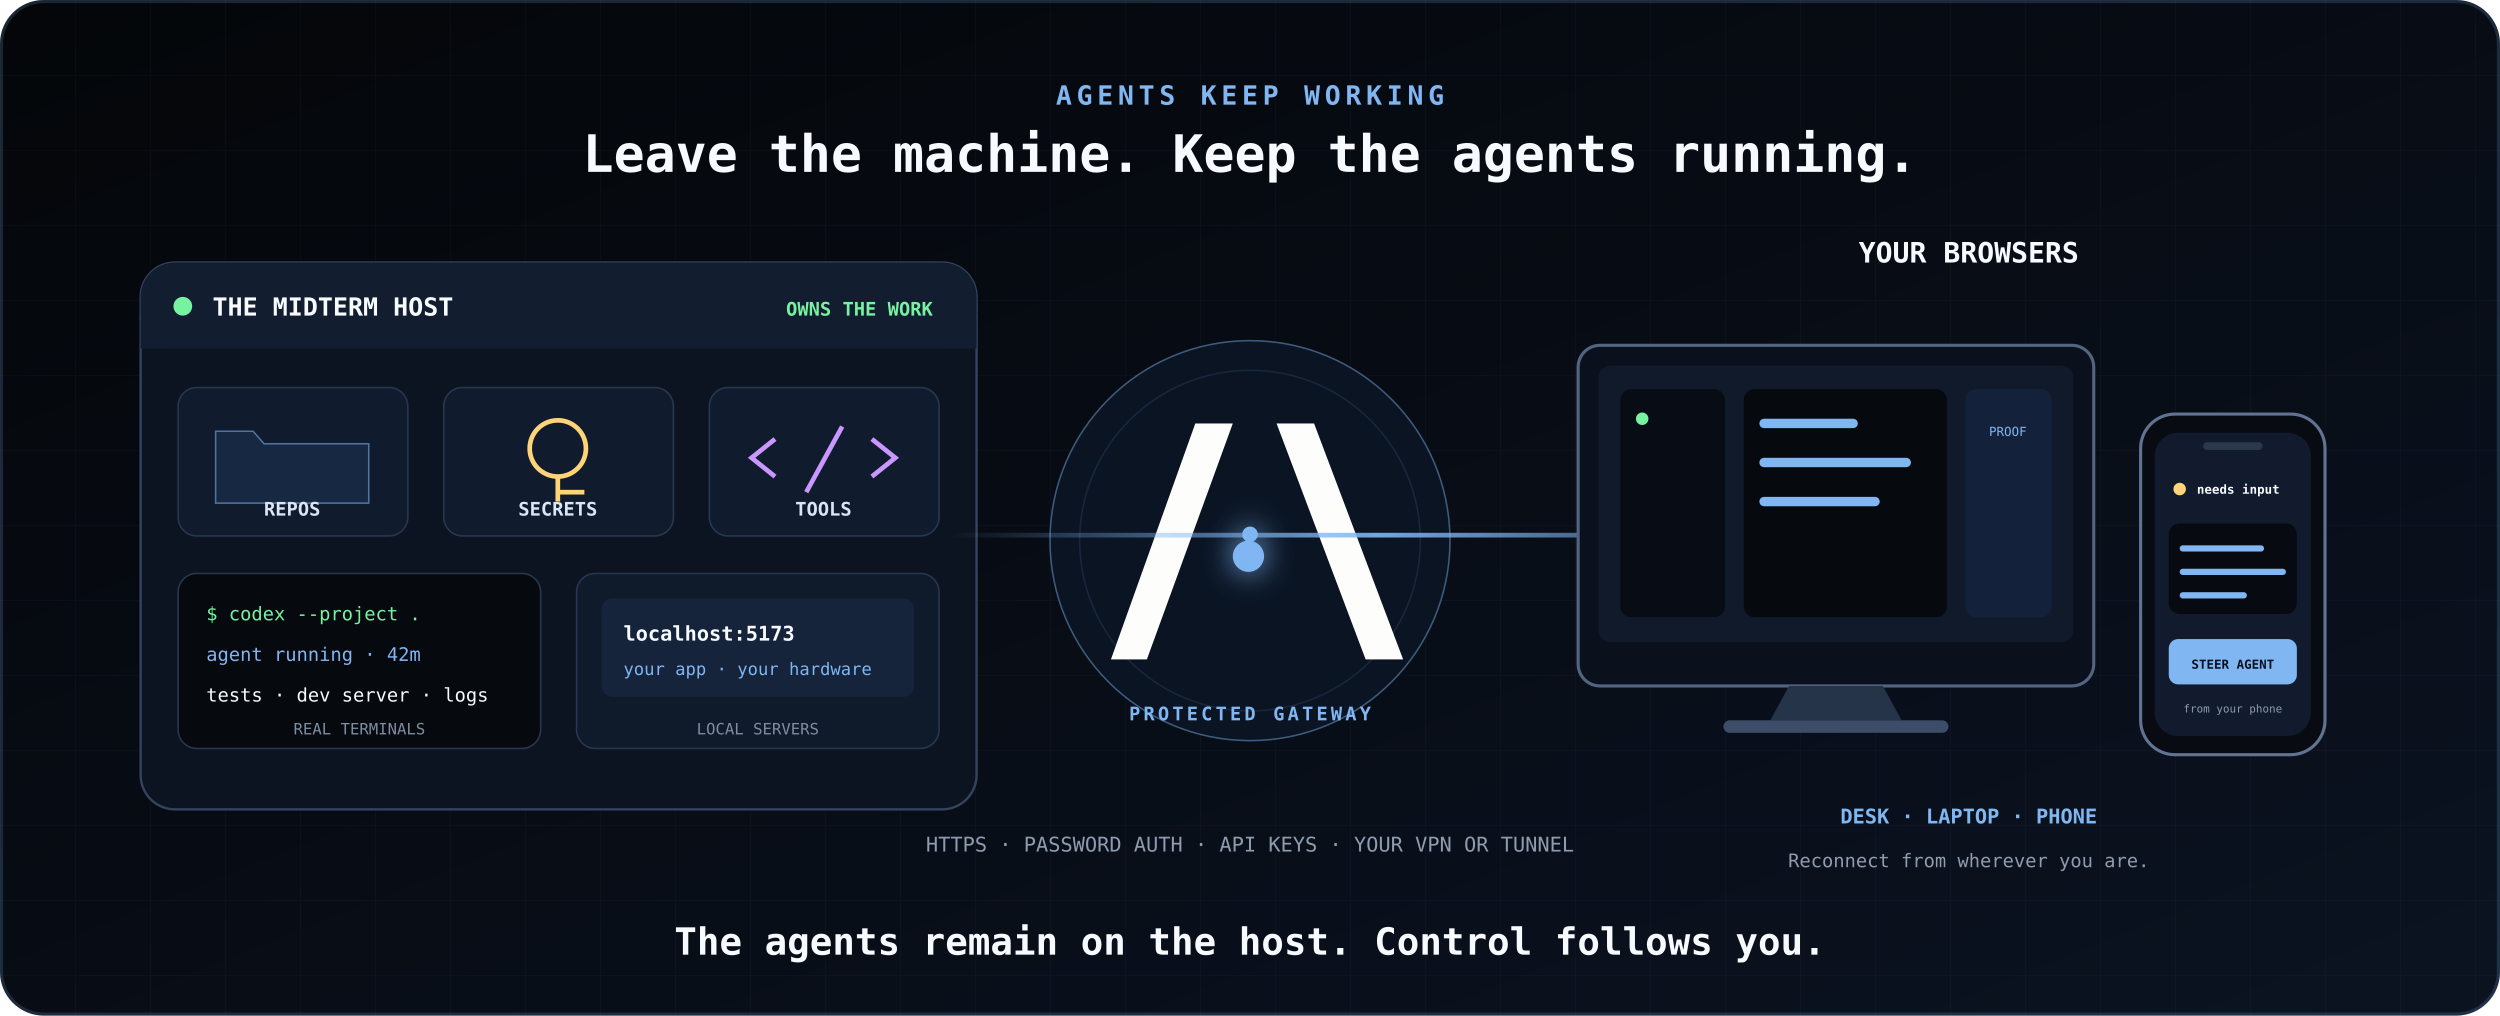
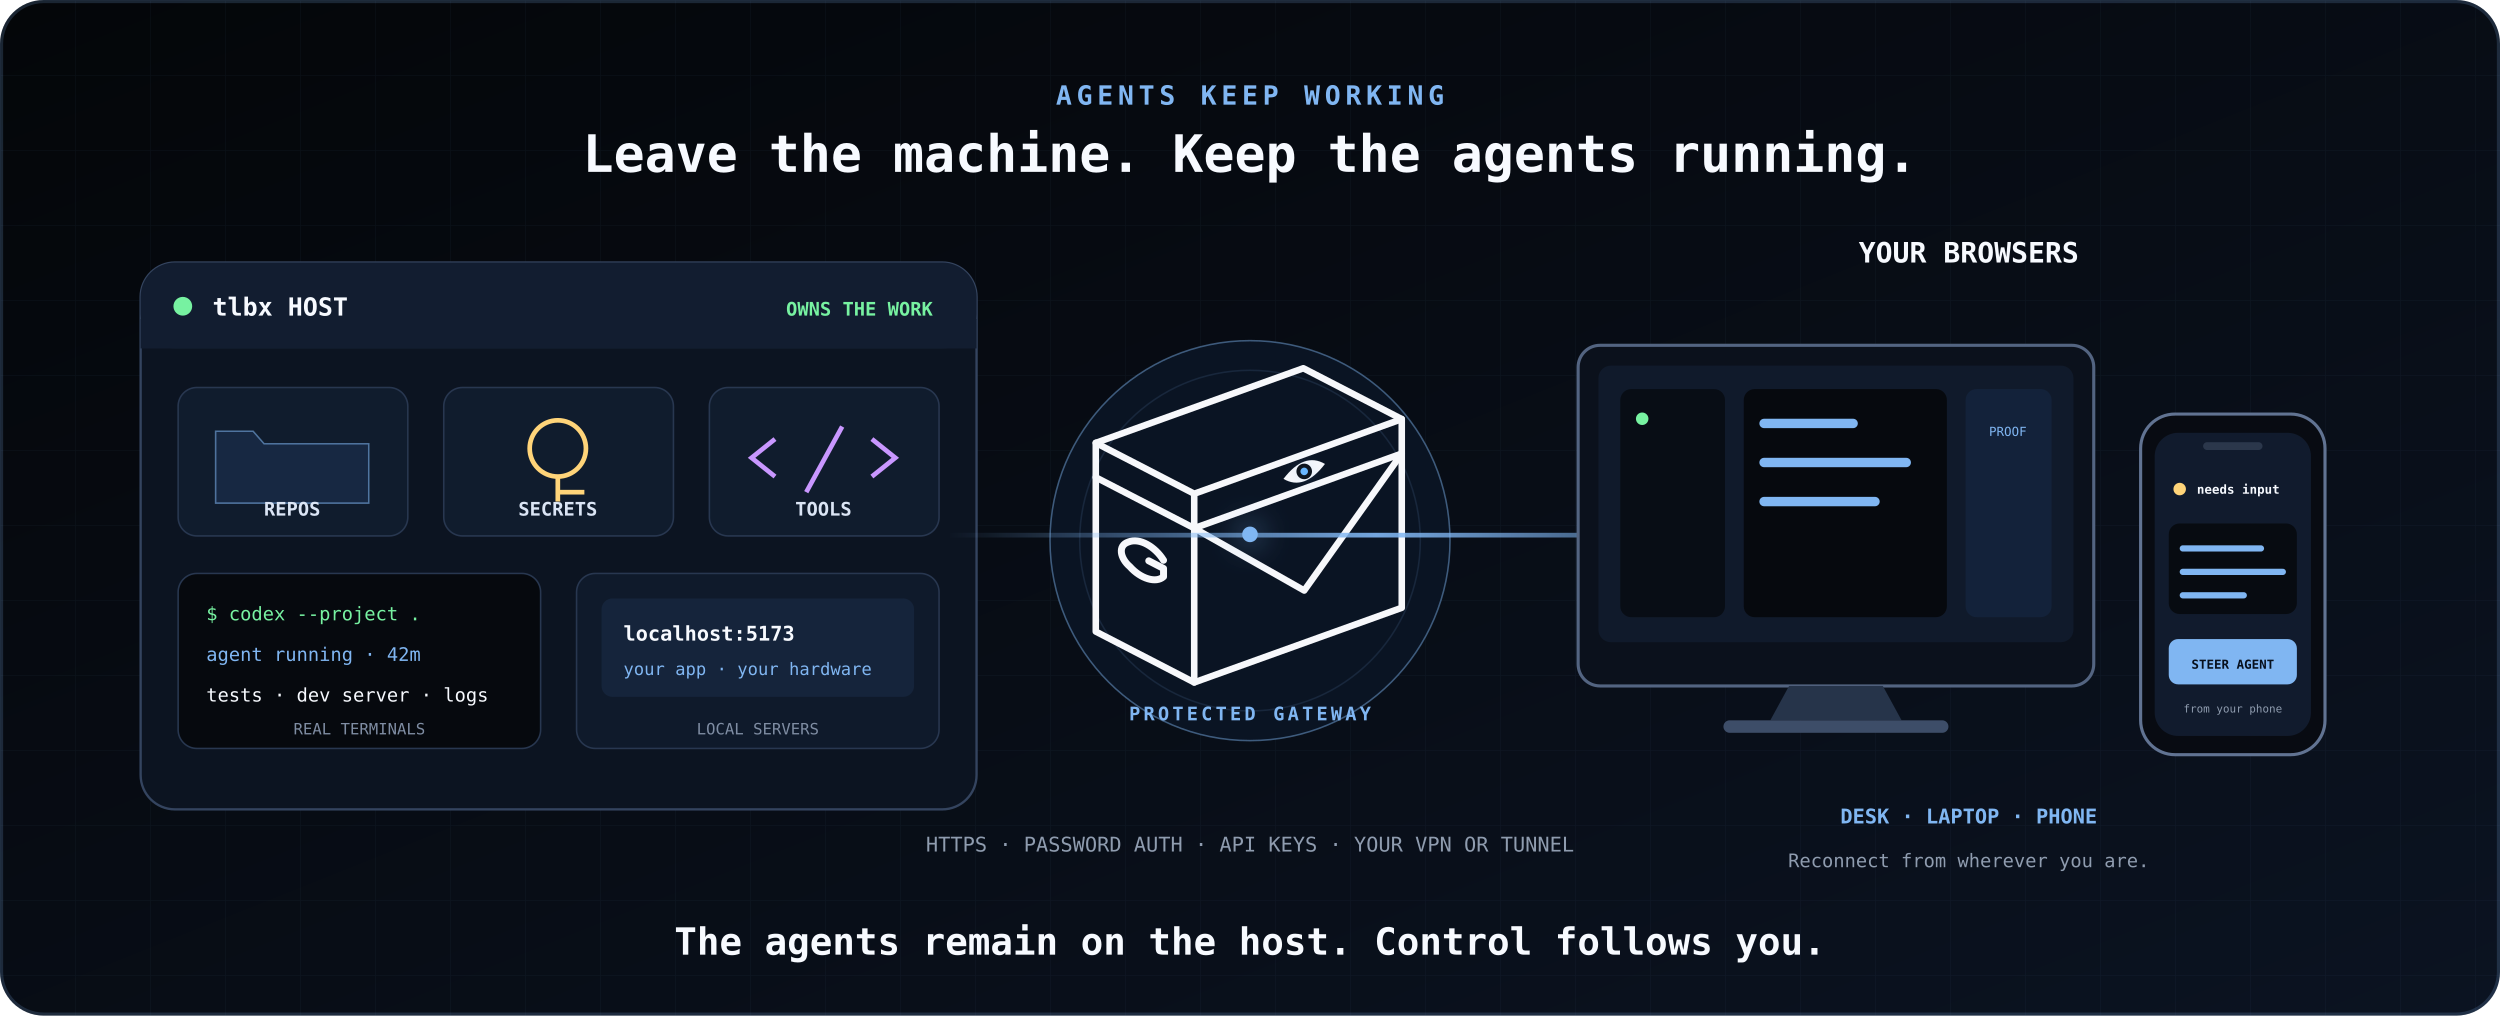
<svg xmlns="http://www.w3.org/2000/svg" width="1600" height="650" viewBox="0 0 1600 650" role="img" aria-labelledby="title desc">
  <defs>
    <linearGradient id="bg" x1="0" y1="0" x2="1" y2="1">
      <stop stop-color="#040609" />
      <stop offset="1" stop-color="#0b1321" />
    </linearGradient>
    <linearGradient id="beam" x1="0" y1="0" x2="1" y2="0">
      <stop stop-color="#80b6f2" stop-opacity="0" />
      <stop offset="0.45" stop-color="#80b6f2" stop-opacity="0.9" />
      <stop offset="1" stop-color="#80b6f2" stop-opacity="0" />
    </linearGradient>
    <filter id="glow" x="-200%" y="-200%" width="500%" height="500%">
      <feGaussianBlur stdDeviation="10" result="b" />
      <feMerge>
        <feMergeNode in="b" />
        <feMergeNode in="SourceGraphic" />
      </feMerge>
    </filter>
    <pattern id="grid" width="48" height="48" patternUnits="userSpaceOnUse">
      <path d="M48 0H0V48" fill="none" stroke="#80b6f2" stroke-opacity="0.045" />
    </pattern>
+     <symbol id="tlbxToolboxMark" viewBox="0 0 400 400">
+       <g fill="none" stroke="#f7f8fb" stroke-width="8" stroke-linecap="round" stroke-linejoin="round">
+         <path d="M12 98 265 7 385 69 385 299 132 390 12 328Z" />
+         <path d="M12 98 132 160 385 69M12 140 132 202 385 111M132 160V390M132 202 266.09 277.97 385 111" />
+       </g>
+       <path d="M240.79 141.87Q266.09 108.77 291.39 123.67Q266.09 156.77 240.79 141.87Z" fill="#f7f8fb" />
+       <circle cx="266.09" cy="132.77" r="9.5" fill="#05070b" />
+       <circle cx="266.09" cy="132.77" r="4.6" fill="#69b7ff" filter="url(#glow)" />
+       <path d="M94.6 241.077C84.6 224.91 65.6 213.093 51.6 218.86C38.6 223.143 41.6 238.693 53.6 248.893C66.6 263.61 85.6 269.427 94.6 261.077V251.077L76.6 241.777" fill="none" stroke="#f7f8fb" stroke-width="8.5" stroke-linecap="round" stroke-linejoin="round" />
+     </symbol>
  </defs>
  <rect width="1600" height="650" rx="28" fill="url(#bg)" />
  <rect width="1600" height="650" rx="28" fill="url(#grid)" />
  <rect x="1" y="1" width="1598" height="648" rx="27" fill="none" stroke="#80b6f2" stroke-opacity="0.18" stroke-width="2" />
  <g font-family="ui-monospace, SFMono-Regular, Menlo, Consolas, monospace">
    <text x="800" y="67" fill="#80b6f2" font-size="17" text-anchor="middle" font-weight="700" letter-spacing="3">AGENTS KEEP WORKING</text>
    <text x="800" y="110" fill="#f7faff" font-size="33" text-anchor="middle" font-weight="700">Leave the machine. Keep the agents running.</text>
    <g transform="translate(90 168)">
      <rect width="535" height="350" rx="22" fill="#0c1421" stroke="#34445f" stroke-width="1.5" />
      <rect width="535" height="55" rx="22" fill="#121d30" />
      <rect y="36" width="535" height="19" fill="#121d30" />
      <circle cx="27" cy="28" r="6" fill="#77f2a1" />
-       <text x="46" y="34" fill="#f7faff" font-size="16" font-weight="700">THE MIDTERM HOST</text>
+       <text x="46" y="34" fill="#f7faff" font-size="16" font-weight="700">tlbx HOST</text>
      <text x="507" y="34" fill="#77f2a1" font-size="12" text-anchor="end" font-weight="700">OWNS THE WORK</text>
      <g transform="translate(24 80)">
        <rect width="147" height="95" rx="12" fill="#101c2d" stroke="#283750" />
        <path d="M24 28h24l7 8h67v38H24z" fill="#172842" stroke="#80b6f2" stroke-opacity="0.55" />
        <text x="73" y="82" fill="#dbe5f5" font-size="12" text-anchor="middle" font-weight="700">REPOS</text>
      </g>
      <g transform="translate(194 80)">
        <rect width="147" height="95" rx="12" fill="#101c2d" stroke="#283750" />
        <circle cx="73" cy="39" r="18" fill="none" stroke="#ffd479" stroke-width="3" />
        <path d="M73 57v16m0-6h17" stroke="#ffd479" stroke-width="3" />
        <text x="73" y="82" fill="#dbe5f5" font-size="12" text-anchor="middle" font-weight="700">SECRETS</text>
      </g>
      <g transform="translate(364 80)">
        <rect width="147" height="95" rx="12" fill="#101c2d" stroke="#283750" />
        <path d="M42 33l-15 12 15 12m62-24 15 12-15 12M85 25 62 67" fill="none" stroke="#c997ff" stroke-width="3" />
        <text x="73" y="82" fill="#dbe5f5" font-size="12" text-anchor="middle" font-weight="700">TOOLS</text>
      </g>
      <g transform="translate(24 199)">
        <rect width="232" height="112" rx="12" fill="#06090e" stroke="#283750" />
        <text x="18" y="30" fill="#77f2a1" font-size="12">$ codex --project .</text>
        <text x="18" y="56" fill="#80b6f2" font-size="12">agent running · 42m</text>
        <text x="18" y="82" fill="#f7faff" font-size="12">tests · dev server · logs</text>
        <text x="116" y="103" fill="#7f8da3" font-size="10" text-anchor="middle">REAL TERMINALS</text>
      </g>
      <g transform="translate(279 199)">
        <rect width="232" height="112" rx="12" fill="#0f1a2b" stroke="#283750" />
        <rect x="16" y="16" width="200" height="63" rx="7" fill="#15243b" />
        <text x="30" y="43" fill="#f7faff" font-size="13" font-weight="700">localhost:5173</text>
        <text x="30" y="65" fill="#80b6f2" font-size="11">your app · your hardware</text>
        <text x="116" y="103" fill="#7f8da3" font-size="10" text-anchor="middle">LOCAL SERVERS</text>
      </g>
    </g>
    <g transform="translate(687 214)">
      <circle cx="113" cy="132" r="128" fill="#0a1423" stroke="#80b6f2" stroke-opacity="0.45" />
      <circle cx="113" cy="132" r="109" fill="none" stroke="#80b6f2" stroke-opacity="0.12" />
-       <path d="M78 57h24L47 208H24zM130 57h24l57 151h-24z" fill="#fdfefc" />
-       <circle cx="112" cy="142" r="10" fill="#80b6f2" filter="url(#glow)" />
+       <use href="#tlbxToolboxMark" x="8" y="18" width="210" height="210" />
      <text x="113" y="247" fill="#80b6f2" font-size="12" text-anchor="middle" font-weight="700" letter-spacing="2">PROTECTED GATEWAY</text>
    </g>
    <rect x="608" y="341" width="606" height="3" fill="url(#beam)" />
    <circle cx="800" cy="342" r="5" fill="#80b6f2" filter="url(#glow)" />
    <text x="800" y="545" fill="#8f9caf" font-size="13" text-anchor="middle">HTTPS · PASSWORD AUTH · API KEYS · YOUR VPN OR TUNNEL</text>
    <g transform="translate(1010 179)">
      <text x="250" y="-11" fill="#f7faff" font-size="18" text-anchor="middle" font-weight="700">YOUR BROWSERS</text>
      <rect x="0" y="42" width="330" height="218" rx="14" fill="#0b111c" stroke="#536481" stroke-width="2" />
      <rect x="13" y="55" width="304" height="177" rx="8" fill="#101a2b" />
      <rect x="27" y="70" width="67" height="146" rx="7" fill="#080d15" />
      <rect x="106" y="70" width="130" height="146" rx="7" fill="#06090e" />
      <rect x="248" y="70" width="55" height="146" rx="7" fill="#13223a" />
      <circle cx="41" cy="89" r="4" fill="#77f2a1" />
      <path d="M119 92h57M119 117h91M119 142h71" stroke="#80b6f2" stroke-width="6" stroke-linecap="round" />
      <text x="275" y="100" fill="#80b6f2" font-size="8" text-anchor="middle">PROOF</text>
      <path d="M135 260h60l12 22H123z" fill="#26344a" />
      <rect x="93" y="282" width="144" height="8" rx="4" fill="#3d4d68" />
      <g transform="translate(360 86)">
        <rect width="118" height="218" rx="22" fill="#080b12" stroke="#617392" stroke-width="2" />
        <rect x="9" y="12" width="100" height="194" rx="15" fill="#111b2d" />
        <rect x="40" y="18" width="38" height="5" rx="2.5" fill="#2b374b" />
        <circle cx="25" cy="48" r="4" fill="#ffd479" />
        <text x="36" y="51" fill="#f7faff" font-size="8" font-weight="700">needs input</text>
        <rect x="18" y="70" width="82" height="58" rx="7" fill="#070b11" />
        <path d="M27 86h50M27 101h64M27 116h39" stroke="#80b6f2" stroke-width="4" stroke-linecap="round" />
        <rect x="18" y="144" width="82" height="29" rx="6" fill="#80b6f2" />
        <text x="59" y="163" fill="#07101d" font-size="8" text-anchor="middle" font-weight="700">STEER AGENT</text>
        <text x="59" y="191" fill="#8f9caf" font-size="7" text-anchor="middle">from your phone</text>
      </g>
      <text x="250" y="348" fill="#80b6f2" font-size="13" text-anchor="middle" font-weight="700">DESK · LAPTOP · PHONE</text>
      <text x="250" y="376" fill="#8f9caf" font-size="12" text-anchor="middle">Reconnect from wherever you are.</text>
    </g>
    <text x="800" y="611" fill="#f7faff" font-size="24" text-anchor="middle" font-weight="700">The agents remain on the host. Control follows you.</text>
  </g>
</svg>
